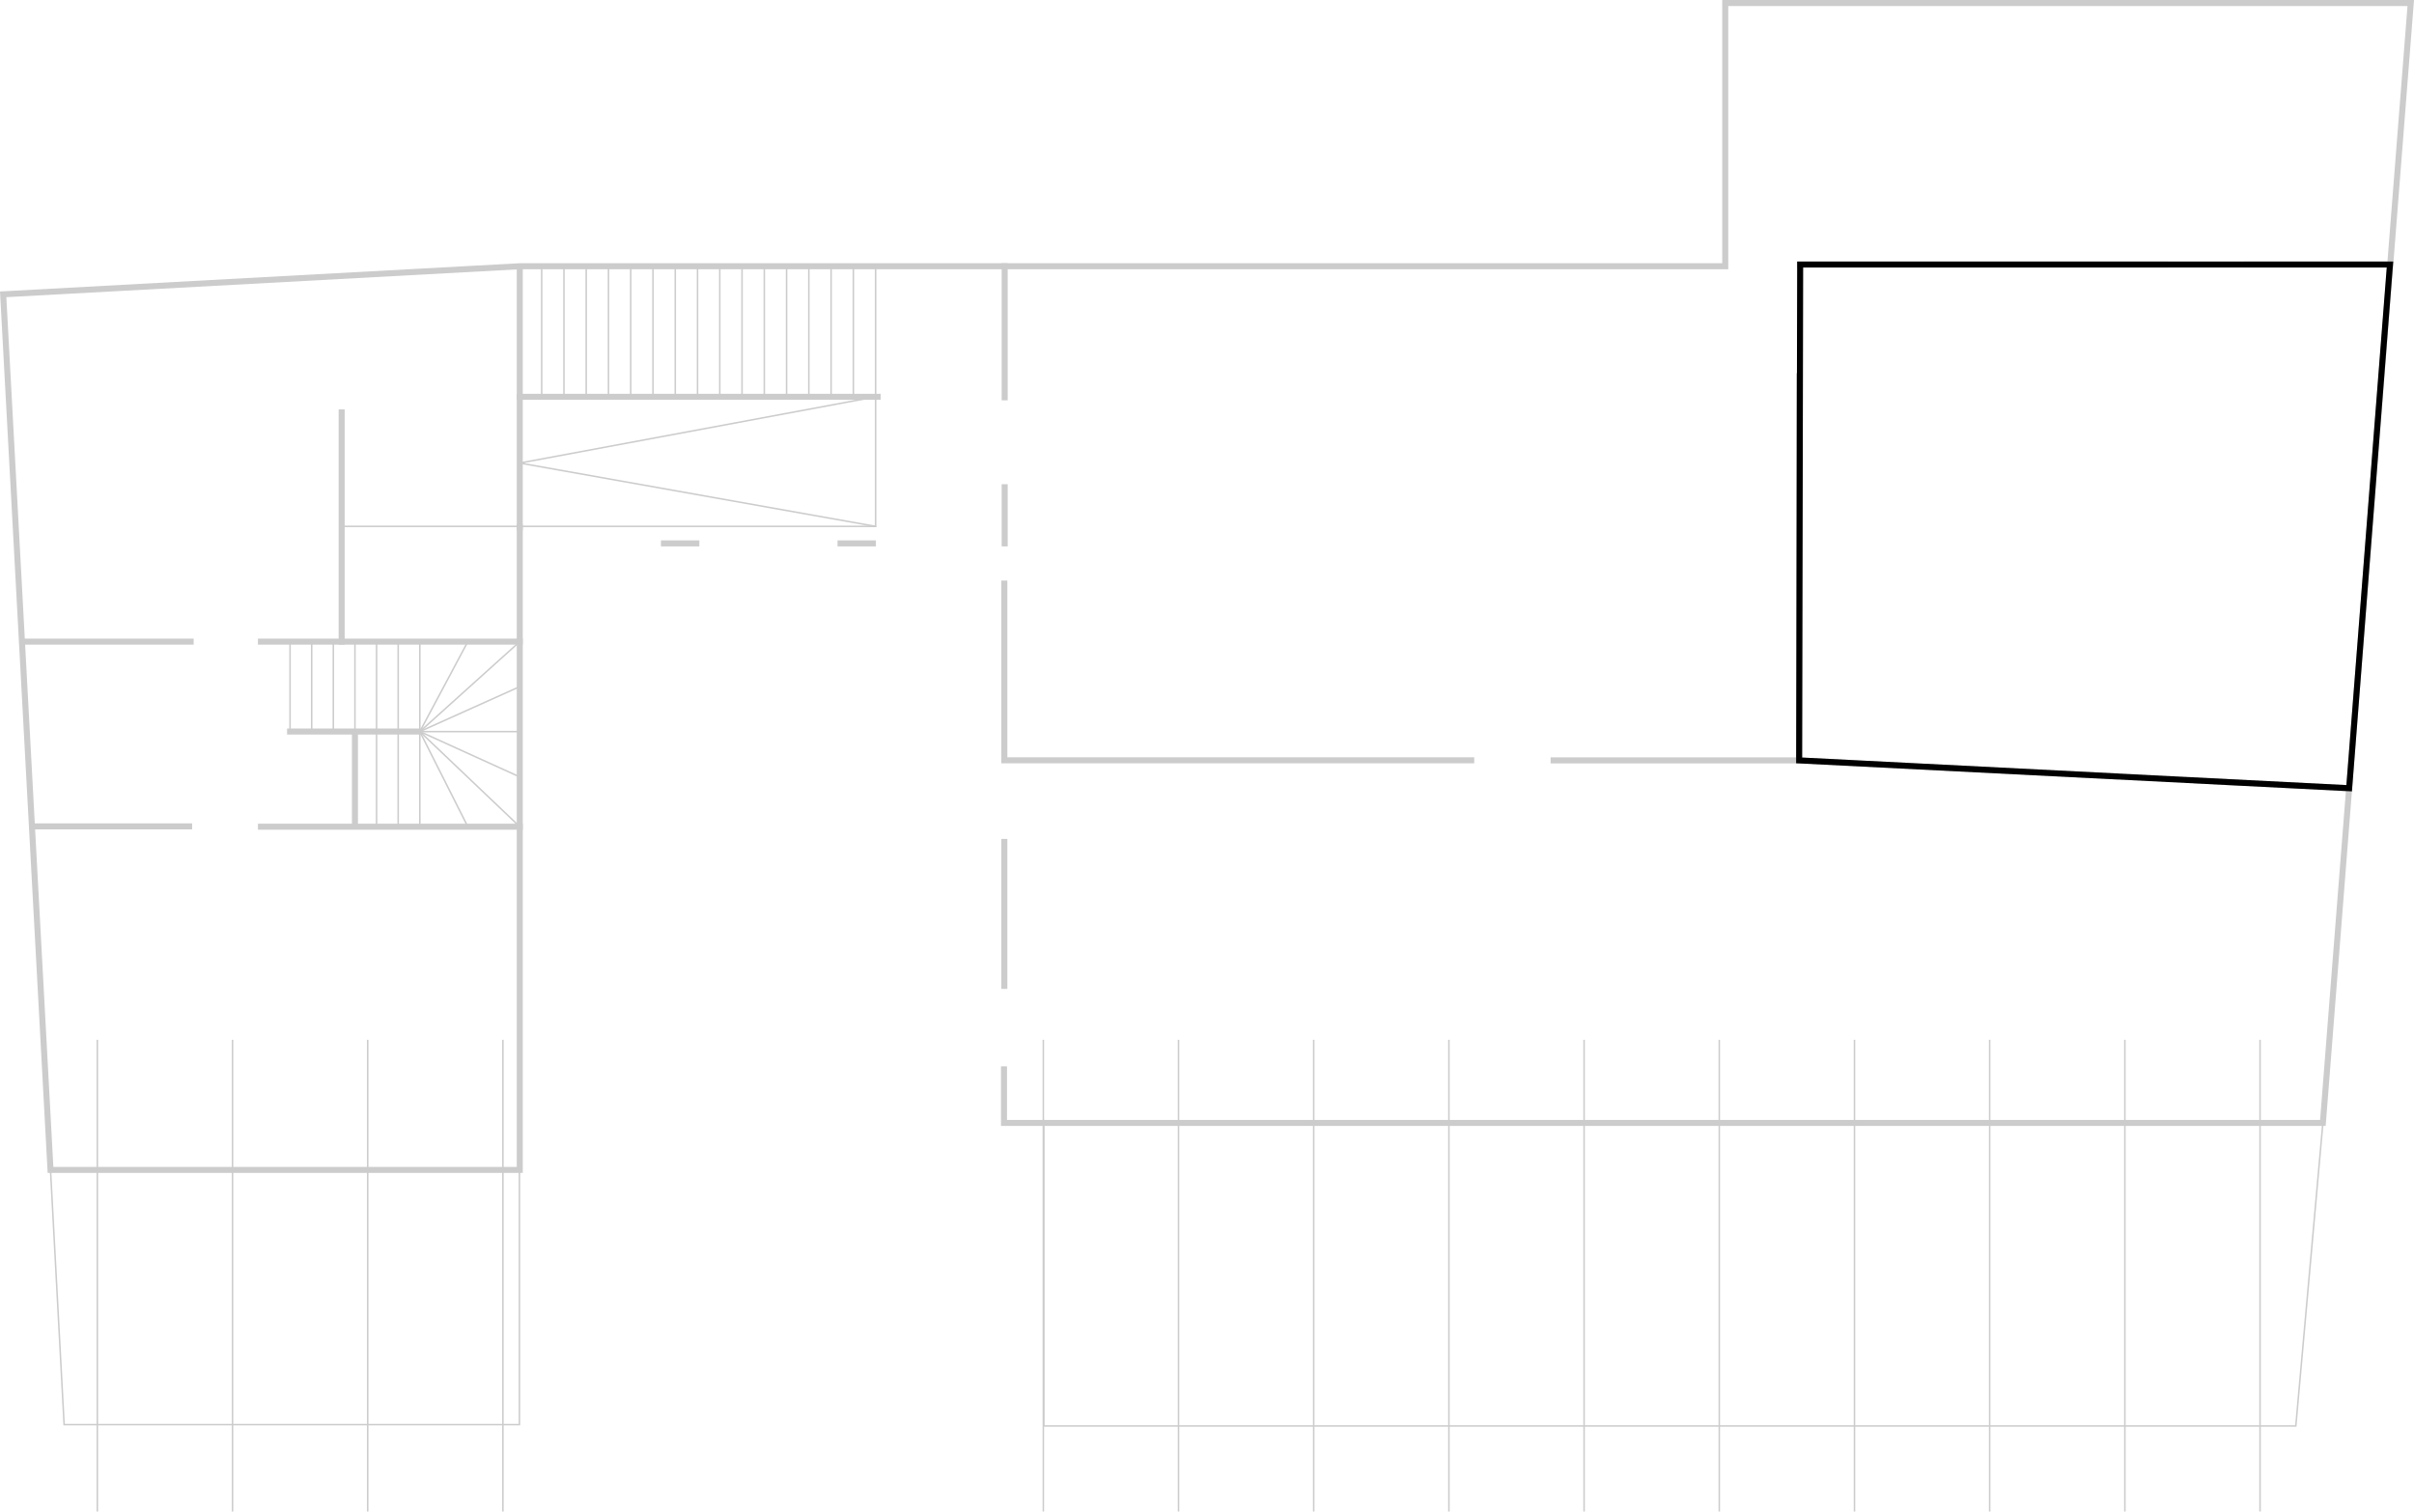
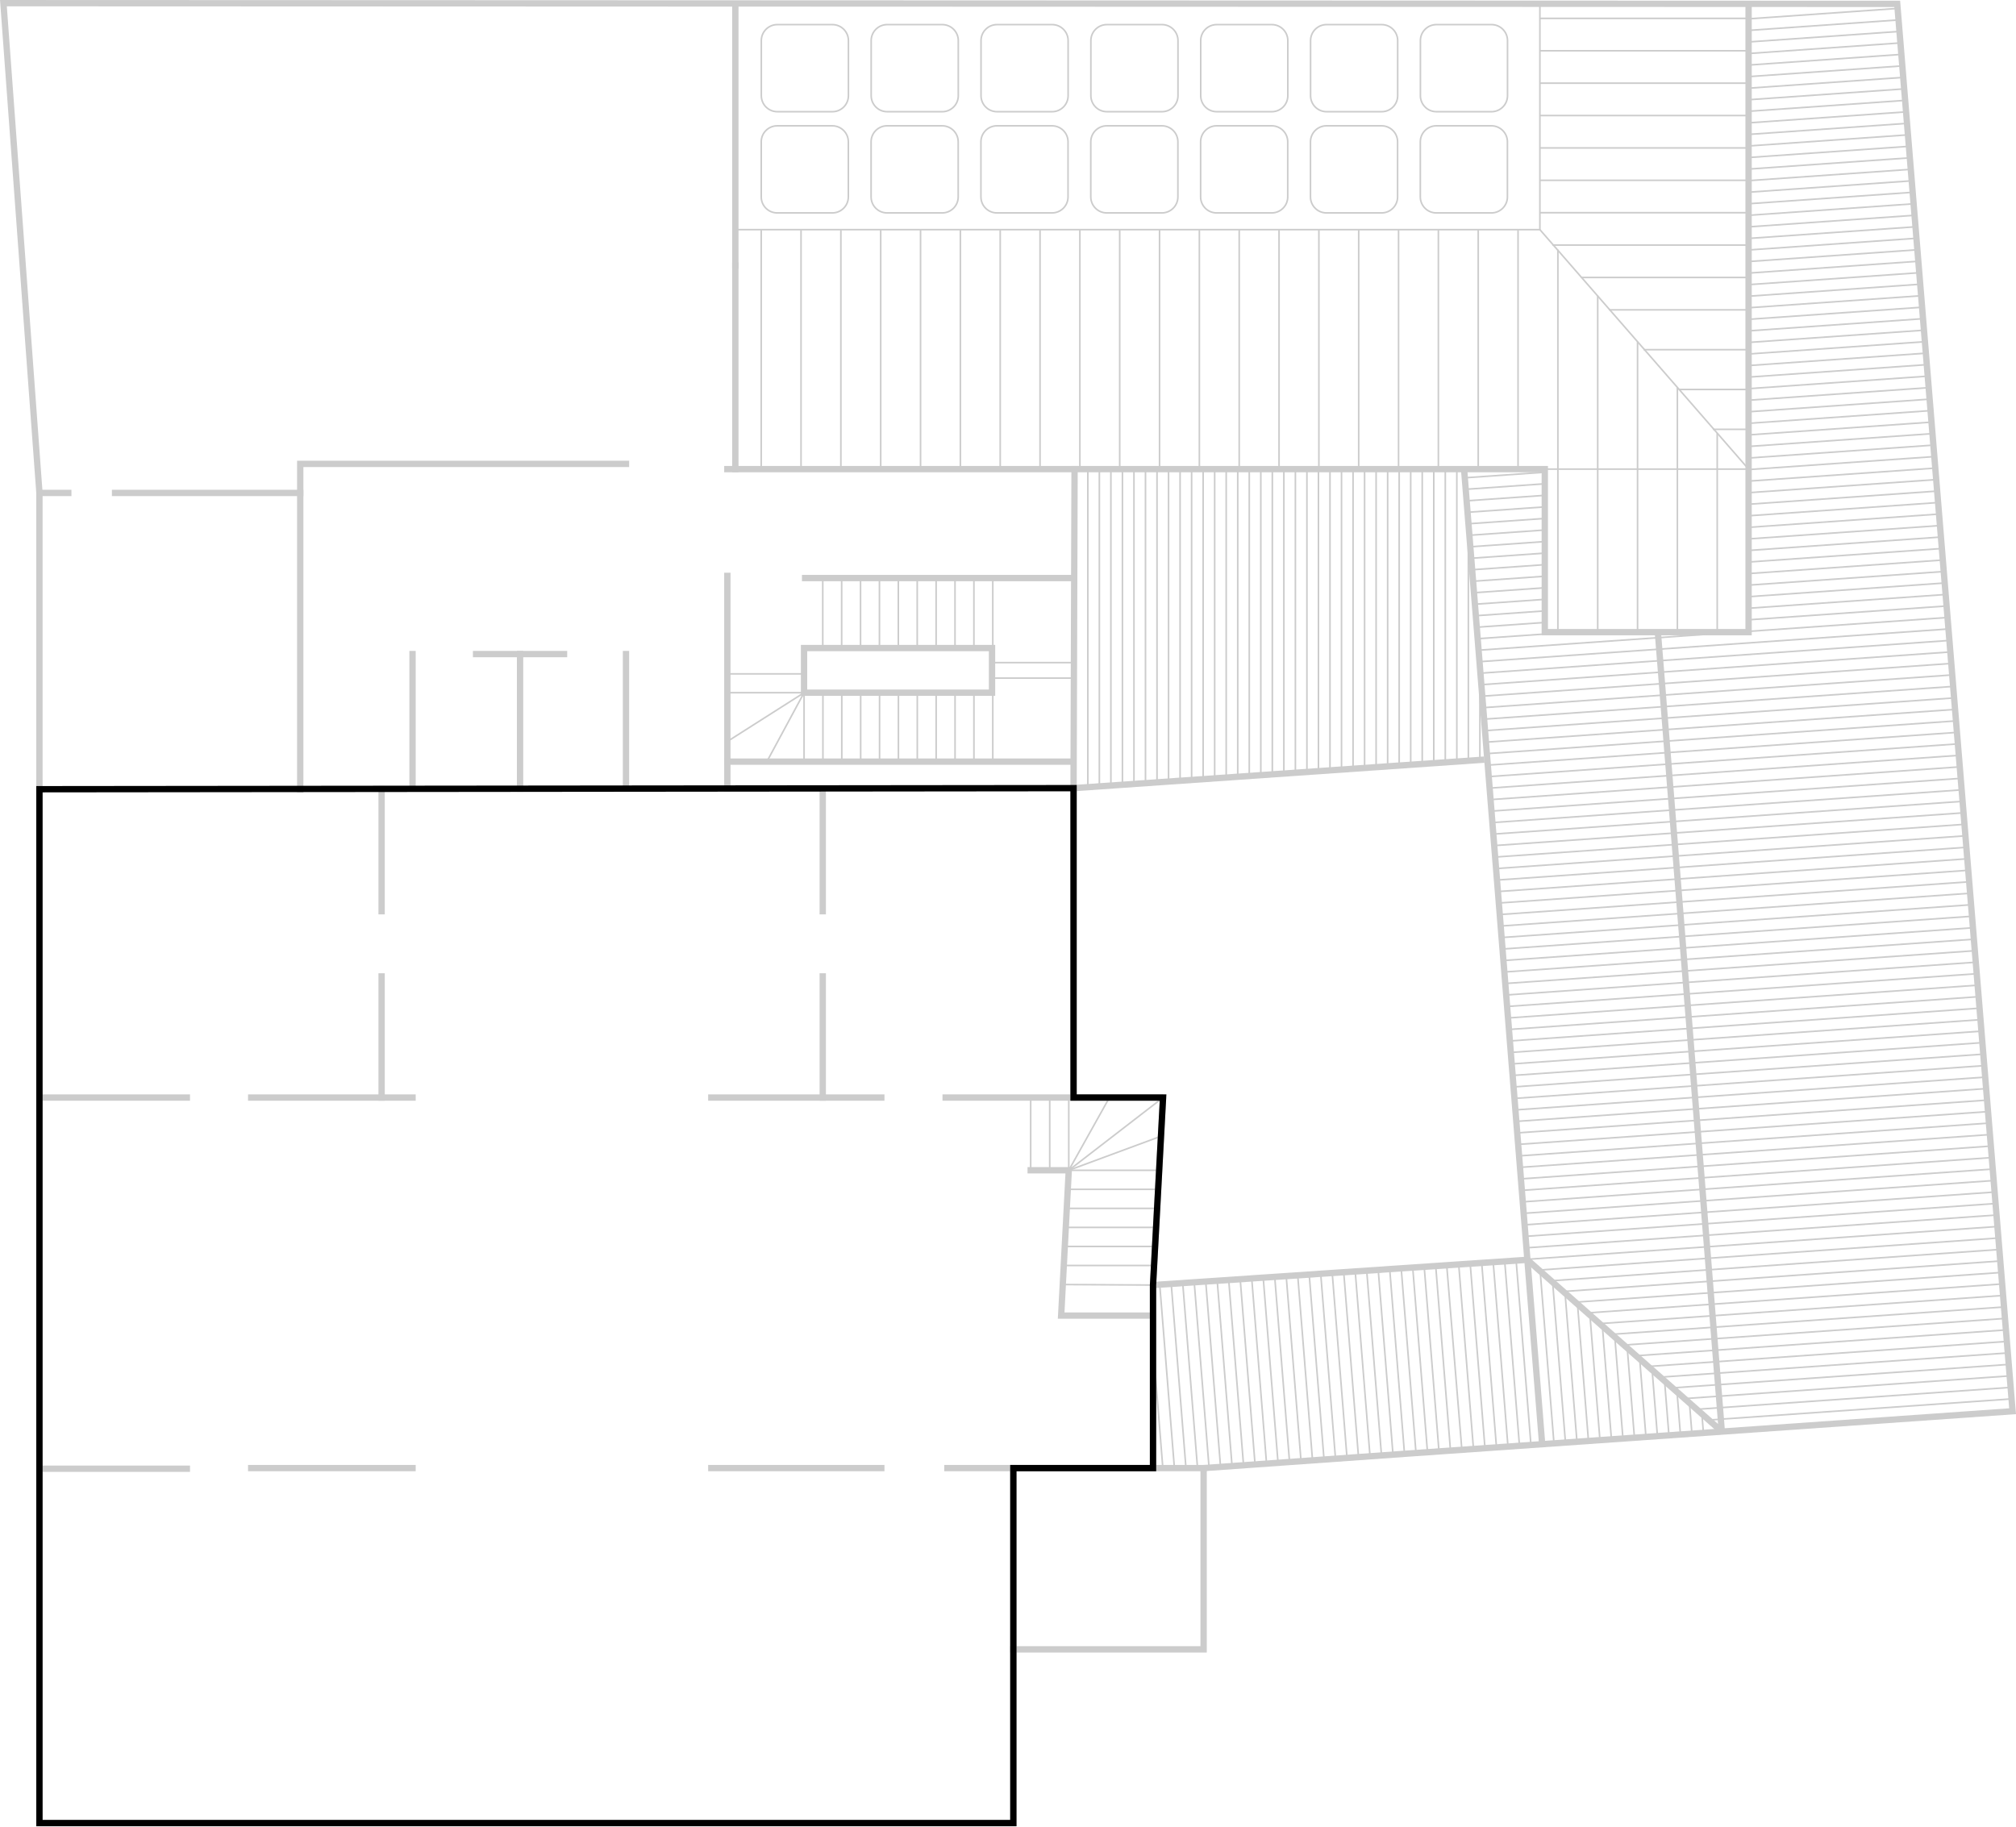
- <svg xmlns="http://www.w3.org/2000/svg" id="Casa_giorgione" viewBox="0 0 1134.22 710.25">
+ <svg xmlns="http://www.w3.org/2000/svg" id="Piano_terzo_B" viewBox="0 0 902.13 817.35">
  <defs>
-     <style>.cls-1,.cls-2,.cls-3{stroke:#ccc;}.cls-1,.cls-2,.cls-3,.cls-4{fill:none;}.cls-1,.cls-3{stroke-linecap:square;}.cls-1,.cls-3,.cls-4{stroke-miterlimit:10;}.cls-1,.cls-4{stroke-width:2.83px;}.cls-2{stroke-linejoin:bevel;}.cls-2,.cls-3{stroke-width:.71px;}.cls-2,.cls-4{stroke-linecap:round;}.cls-4{stroke:#000;}</style>
+     <style>.cls-1,.cls-2,.cls-3,.cls-4,.cls-5,.cls-6,.cls-7{fill:none;}.cls-2{stroke-linejoin:bevel;}.cls-2,.cls-3,.cls-4,.cls-5,.cls-6{stroke:#ccc;}.cls-2,.cls-4,.cls-5,.cls-7{stroke-width:2.83px;}.cls-2,.cls-4,.cls-6{stroke-linecap:square;}.cls-3,.cls-4,.cls-5,.cls-6,.cls-7{stroke-miterlimit:10;}.cls-3,.cls-6{stroke-width:.71px;}.cls-3,.cls-7{stroke-linecap:round;}.cls-7{stroke:#000;}.cls-8{clip-path:url(#clippath);}</style>
+     <clipPath id="clippath">
+       <polygon class="cls-1" points="654.91 209.8 691.27 209.8 691.27 282.92 782.53 282.92 782.53 1.42 848.98 1.42 900.6 631.1 770.49 640.68 683.37 563.4 654.91 209.8" />
+     </clipPath>
  </defs>
-   <polyline class="cls-1" points="244.21 301.5 244.21 549.74 23.73 549.74 1.49 138.3 244.21 125.1 810.61 125.1 810.61 1.42 1132.69 1.42 1091.41 527.66 471.73 527.66 471.73 502.46" />
-   <line class="cls-1" x1="10.45" y1="301.5" x2="89.57" y2="301.5" />
-   <line class="cls-1" x1="15.25" y1="388.3" x2="88.85" y2="388.3" />
-   <line class="cls-1" x1="122.61" y1="388.46" x2="244.21" y2="388.46" />
-   <polyline class="cls-1" points="122.61 301.5 244.21 301.5 244.21 247.82" />
-   <line class="cls-1" x1="160.53" y1="193.79" x2="160.53" y2="301.5" />
-   <line class="cls-1" x1="471.89" y1="463.26" x2="471.89" y2="395.62" />
-   <polyline class="cls-1" points="471.89 274.22 471.89 357.26 691.25 357.26" />
-   <line class="cls-1" x1="472.05" y1="255.34" x2="472.05" y2="228.94" />
-   <line class="cls-1" x1="394.93" y1="255.34" x2="410.13" y2="255.34" />
-   <line class="cls-1" x1="311.97" y1="255.34" x2="327.17" y2="255.34" />
-   <line class="cls-1" x1="244.21" y1="125.58" x2="244.21" y2="247.82" />
-   <line class="cls-1" x1="244.21" y1="186.46" x2="412.37" y2="186.46" />
-   <line class="cls-1" x1="472.05" y1="186.7" x2="472.05" y2="125.1" />
-   <line class="cls-3" x1="254.51" y1="125.46" x2="254.51" y2="185.86" />
-   <line class="cls-3" x1="264.97" y1="125.46" x2="264.97" y2="185.86" />
-   <line class="cls-3" x1="275.43" y1="125.46" x2="275.43" y2="185.86" />
-   <line class="cls-3" x1="285.89" y1="125.46" x2="285.89" y2="185.86" />
-   <line class="cls-3" x1="296.35" y1="125.46" x2="296.35" y2="185.86" />
-   <line class="cls-3" x1="306.81" y1="125.46" x2="306.81" y2="185.86" />
-   <line class="cls-3" x1="317.27" y1="125.46" x2="317.27" y2="185.86" />
-   <line class="cls-3" x1="327.73" y1="125.46" x2="327.73" y2="185.86" />
-   <line class="cls-3" x1="338.19" y1="125.46" x2="338.19" y2="185.86" />
-   <line class="cls-3" x1="400.95" y1="125.46" x2="400.95" y2="185.86" />
-   <line class="cls-3" x1="380.03" y1="125.46" x2="380.03" y2="185.86" />
-   <line class="cls-3" x1="359.11" y1="125.46" x2="359.11" y2="185.86" />
-   <line class="cls-3" x1="390.49" y1="125.46" x2="390.49" y2="185.86" />
-   <line class="cls-3" x1="369.57" y1="125.46" x2="369.57" y2="185.86" />
-   <line class="cls-3" x1="348.65" y1="125.46" x2="348.65" y2="185.86" />
-   <polyline class="cls-3" points="411.41 125.14 411.41 247.34 160.69 247.34" />
-   <polyline class="cls-2" points="411.41 247.34 244.21 217.58 411.41 186.46" />
-   <line class="cls-1" x1="1032.41" y1="366.77" x2="1103.57" y2="370.38" />
-   <polyline class="cls-1" points="729.97 357.3 845.33 357.3 993.73 364.81" />
-   <line class="cls-1" x1="845.33" y1="357.3" x2="845.33" y2="176.78" />
-   <line class="cls-1" x1="845.81" y1="124.3" x2="1017.17" y2="124.3" />
-   <line class="cls-1" x1="1055.89" y1="124.3" x2="1122.93" y2="124.3" />
-   <line class="cls-1" x1="166.77" y1="388.3" x2="166.77" y2="344.98" />
-   <line class="cls-1" x1="197.26" y1="343.74" x2="136.29" y2="343.74" />
-   <line class="cls-3" x1="136.28" y1="302.65" x2="136.28" y2="343.5" />
-   <line class="cls-3" x1="146.44" y1="302.65" x2="146.44" y2="343.5" />
-   <line class="cls-3" x1="156.61" y1="302.65" x2="156.61" y2="343.5" />
-   <line class="cls-3" x1="166.77" y1="302.65" x2="166.77" y2="343.5" />
-   <line class="cls-3" x1="176.93" y1="302.65" x2="176.93" y2="343.5" />
-   <line class="cls-3" x1="187.09" y1="302.65" x2="187.09" y2="343.5" />
-   <line class="cls-3" x1="197.26" y1="302.65" x2="197.26" y2="343.5" />
-   <line class="cls-3" x1="176.93" y1="343.77" x2="176.93" y2="388.42" />
-   <line class="cls-3" x1="187.09" y1="343.77" x2="187.09" y2="388.42" />
-   <line class="cls-3" x1="197.26" y1="343.77" x2="197.26" y2="388.42" />
-   <line class="cls-3" x1="244.21" y1="301.5" x2="197.26" y2="343.77" />
-   <line class="cls-3" x1="197.26" y1="343.77" x2="244.21" y2="388.46" />
-   <line class="cls-3" x1="244.21" y1="343.77" x2="197.26" y2="343.77" />
-   <line class="cls-3" x1="219.81" y1="301.5" x2="197.26" y2="343.77" />
-   <line class="cls-3" x1="219.81" y1="388.46" x2="197.26" y2="343.77" />
-   <line class="cls-3" x1="197.26" y1="343.74" x2="244.05" y2="322.71" />
-   <line class="cls-3" x1="197.26" y1="343.74" x2="244.21" y2="365.07" />
-   <polyline class="cls-3" points="23.73 549.74 30.13 669.42 244.05 669.42 244.05 549.74" />
-   <polyline class="cls-3" points="490.45 526.54 490.45 670.06 1078.69 670.06 1091.41 527.66" />
-   <line class="cls-3" x1="45.73" y1="709.9" x2="45.73" y2="488.94" />
-   <line class="cls-3" x1="109.25" y1="709.9" x2="109.25" y2="488.94" />
-   <line class="cls-3" x1="172.77" y1="709.9" x2="172.77" y2="488.94" />
-   <line class="cls-3" x1="236.29" y1="709.9" x2="236.29" y2="488.94" />
-   <line class="cls-3" x1="490.21" y1="709.9" x2="490.21" y2="488.94" />
-   <line class="cls-3" x1="553.73" y1="709.9" x2="553.73" y2="488.94" />
-   <line class="cls-3" x1="617.25" y1="709.9" x2="617.25" y2="488.94" />
-   <line class="cls-3" x1="680.77" y1="709.9" x2="680.77" y2="488.94" />
-   <line class="cls-3" x1="744.29" y1="709.9" x2="744.29" y2="488.94" />
-   <line class="cls-3" x1="807.81" y1="709.9" x2="807.81" y2="488.94" />
-   <line class="cls-3" x1="871.33" y1="709.9" x2="871.33" y2="488.94" />
-   <line class="cls-3" x1="934.85" y1="709.9" x2="934.85" y2="488.94" />
-   <line class="cls-3" x1="998.37" y1="709.9" x2="998.37" y2="488.94" />
-   <line class="cls-3" x1="1061.89" y1="709.9" x2="1061.89" y2="488.94" />
-   <polygon class="cls-4" points="1103.75 370.38 845.33 357.3 845.81 124.3 1122.93 124.3 1103.75 370.38" />
+   <path class="cls-6" d="M325.48,310.02s34.96,0,34.32,0l-34.32,21.83" />
+   <polygon class="cls-4" points="629.2 650.62 900.6 631.61 848.98 1.74 1.53 1.42 17.65 220.62 17.65 815.93 453.46 815.93 453.46 738.18 538.6 738.18 538.6 657.06 629.2 650.62" />
+   <line class="cls-4" x1="280.12" y1="352.94" x2="280.12" y2="292.74" />
+   <line class="cls-4" x1="184.6" y1="292.74" x2="184.6" y2="352.38" />
+   <line class="cls-4" x1="232.72" y1="292.74" x2="232.72" y2="352.99" />
+   <line class="cls-4" x1="213.04" y1="292.74" x2="252.4" y2="292.74" />
+   <line class="cls-4" x1="480.4" y1="352.74" x2="480.85" y2="209.96" />
+   <line class="cls-4" x1="325.48" y1="257.74" x2="325.48" y2="352.74" />
+   <line class="cls-4" x1="360.28" y1="258.72" x2="480.28" y2="258.72" />
+   <line class="cls-4" x1="325.48" y1="340.88" x2="480.28" y2="340.88" />
+   <rect class="cls-4" x="359.8" y="290.04" width="84.12" height="19.98" />
+   <line class="cls-4" x1="112.41" y1="657.06" x2="184.6" y2="657.06" />
+   <line class="cls-4" x1="83.61" y1="491.22" x2="17.65" y2="491.22" />
+   <line class="cls-4" x1="83.61" y1="657.34" x2="17.65" y2="657.34" />
+   <line class="cls-4" x1="184.6" y1="491.22" x2="112.41" y2="491.22" />
+   <line class="cls-4" x1="318.31" y1="491.22" x2="394.37" y2="491.22" />
+   <line class="cls-4" x1="453.46" y1="738.18" x2="453.46" y2="657.06" />
+   <line class="cls-6" x1="368.17" y1="259.08" x2="368.17" y2="289.94" />
+   <line class="cls-6" x1="376.63" y1="259.08" x2="376.63" y2="289.94" />
+   <line class="cls-6" x1="385.08" y1="259.08" x2="385.08" y2="289.94" />
+   <line class="cls-6" x1="393.54" y1="259.08" x2="393.54" y2="289.94" />
+   <line class="cls-6" x1="401.99" y1="259.08" x2="401.99" y2="289.94" />
+   <line class="cls-6" x1="410.45" y1="259.08" x2="410.45" y2="289.94" />
+   <line class="cls-6" x1="418.9" y1="259.08" x2="418.9" y2="289.94" />
+   <line class="cls-6" x1="427.35" y1="259.08" x2="427.35" y2="289.94" />
+   <line class="cls-6" x1="435.81" y1="259.08" x2="435.81" y2="289.94" />
+   <line class="cls-6" x1="444.26" y1="259.08" x2="444.26" y2="289.94" />
+   <line class="cls-6" x1="368.25" y1="310.02" x2="368.25" y2="340.88" />
+   <polyline class="cls-6" points="359.8 340.88 359.8 310.02 343.16 340.88" />
+   <line class="cls-6" x1="376.69" y1="310.02" x2="376.69" y2="340.88" />
+   <line class="cls-6" x1="359.42" y1="301.6" x2="326.24" y2="301.6" />
+   <line class="cls-6" x1="385.14" y1="310.02" x2="385.14" y2="340.88" />
+   <line class="cls-6" x1="393.59" y1="310.02" x2="393.59" y2="340.88" />
+   <line class="cls-6" x1="402.03" y1="310.02" x2="402.03" y2="340.88" />
+   <line class="cls-6" x1="410.48" y1="310.02" x2="410.48" y2="340.88" />
+   <line class="cls-6" x1="418.92" y1="310.02" x2="418.92" y2="340.88" />
+   <line class="cls-6" x1="427.37" y1="310.02" x2="427.37" y2="340.88" />
+   <line class="cls-6" x1="435.82" y1="310.02" x2="435.82" y2="340.88" />
+   <line class="cls-6" x1="444.26" y1="310.02" x2="444.26" y2="340.88" />
+   <polyline class="cls-6" points="689.08 1.74 689.08 102.78 328.87 102.78" />
+   <line class="cls-6" x1="443.92" y1="296.56" x2="480.4" y2="296.56" />
+   <line class="cls-6" x1="443.92" y1="303.49" x2="480.4" y2="303.49" />
+   <line class="cls-6" x1="517.27" y1="549.34" x2="477.25" y2="549.34" />
+   <line class="cls-6" x1="518.17" y1="540.82" x2="477.97" y2="540.82" />
+   <line class="cls-6" x1="518.59" y1="532.3" x2="479.18" y2="532.3" />
+   <line class="cls-6" x1="518.89" y1="523.78" x2="479.18" y2="523.78" />
+   <line class="cls-6" x1="469.74" y1="491.51" x2="469.74" y2="523.78" />
+   <polyline class="cls-6" points="478.26 491.51 478.26 523.78 520.45 491.22" />
+   <line class="cls-6" x1="461.22" y1="491.21" x2="461.22" y2="523.78" />
+   <line class="cls-6" x1="517.27" y1="557.86" x2="476.86" y2="557.86" />
+   <line class="cls-6" x1="516.49" y1="566.38" x2="476.4" y2="566.38" />
+   <line class="cls-6" x1="475.95" y1="574.9" x2="515.96" y2="575.14" />
+   <line class="cls-4" x1="329.05" y1="118.86" x2="329.05" y2="3.44" />
+   <rect class="cls-6" x="340.68" y="11.01" width="38.98" height="38.98" rx="7.16" ry="7.16" transform="translate(390.67 -329.67) rotate(90)" />
+   <rect class="cls-6" x="389.84" y="11.01" width="38.98" height="38.98" rx="7.16" ry="7.16" transform="translate(439.83 -378.83) rotate(90)" />
+   <rect class="cls-6" x="438.99" y="11.01" width="38.98" height="38.98" rx="7.16" ry="7.16" transform="translate(488.98 -427.98) rotate(90)" />
+   <rect class="cls-6" x="488.15" y="11.01" width="38.98" height="38.98" rx="7.16" ry="7.16" transform="translate(538.14 -477.14) rotate(90)" />
+   <rect class="cls-6" x="537.3" y="11.01" width="38.98" height="38.98" rx="7.16" ry="7.16" transform="translate(587.29 -526.29) rotate(90)" />
+   <rect class="cls-6" x="586.46" y="11.01" width="38.98" height="38.98" rx="7.16" ry="7.16" transform="translate(636.45 -575.45) rotate(90)" />
+   <rect class="cls-6" x="635.61" y="11.01" width="38.98" height="38.98" rx="7.16" ry="7.16" transform="translate(685.6 -624.6) rotate(90)" />
+   <rect class="cls-6" x="340.64" y="56.31" width="38.98" height="38.98" rx="7.16" ry="7.16" transform="translate(435.93 -284.33) rotate(90)" />
+   <rect class="cls-6" x="389.8" y="56.31" width="38.98" height="38.98" rx="7.16" ry="7.16" transform="translate(485.09 -333.49) rotate(90)" />
+   <rect class="cls-6" x="438.95" y="56.31" width="38.98" height="38.98" rx="7.16" ry="7.16" transform="translate(534.24 -382.64) rotate(90)" />
+   <rect class="cls-6" x="488.11" y="56.31" width="38.98" height="38.98" rx="7.16" ry="7.16" transform="translate(583.4 -431.8) rotate(90)" />
+   <rect class="cls-6" x="537.26" y="56.31" width="38.98" height="38.98" rx="7.16" ry="7.16" transform="translate(632.55 -480.95) rotate(90)" />
+   <rect class="cls-6" x="586.42" y="56.31" width="38.98" height="38.98" rx="7.16" ry="7.16" transform="translate(681.71 -530.11) rotate(90)" />
+   <rect class="cls-6" x="635.57" y="56.31" width="38.98" height="38.98" rx="7.16" ry="7.16" transform="translate(730.86 -579.26) rotate(90)" />
+   <line class="cls-4" x1="17.65" y1="220.62" x2="30.55" y2="220.62" />
+   <line class="cls-4" x1="51.49" y1="220.62" x2="134.35" y2="220.62" />
+   <line class="cls-4" x1="538.6" y1="657.06" x2="423.95" y2="657.06" />
+   <polyline class="cls-2" points="423.17 491.22 480.4 491.22 520.45 491.22 515.96 575.14 683.45 563.84 770.49 640.68 741.91 283.48" />
+   <polyline class="cls-4" points="662.8 340.08 480.4 352.74 480.4 491.22" />
+   <line class="cls-4" x1="318.31" y1="657.06" x2="394.37" y2="657.06" />
+   <line class="cls-5" x1="515.96" y1="657.06" x2="515.96" y2="575.42" />
+   <line class="cls-4" x1="170.77" y1="437" x2="170.77" y2="491.22" />
+   <line class="cls-4" x1="170.77" y1="353.22" x2="170.77" y2="407.82" />
+   <line class="cls-4" x1="368.17" y1="437" x2="368.17" y2="491.22" />
+   <line class="cls-4" x1="368.17" y1="353.22" x2="368.17" y2="407.82" />
+   <polyline class="cls-4" points="461.22 523.76 478.26 523.76 474.85 588.8 515.11 588.8" />
+   <polyline class="cls-6" points="519.53 508.52 478.26 523.78 496.45 491.22" />
+   <polyline class="cls-4" points="329.05 118.86 329.05 209.96 691.27 209.96 691.27 282.92 782.47 282.92 782.47 2.72" />
+   <polyline class="cls-4" points="134.35 353.22 134.35 207.62 280.12 207.62" />
+   <line class="cls-4" x1="329.05" y1="209.96" x2="325.48" y2="209.96" />
+   <line class="cls-4" x1="655.23" y1="210.94" x2="690.07" y2="646.08" />
+   <line class="cls-6" x1="691.27" y1="209.96" x2="782.47" y2="209.96" />
+   <line class="cls-6" x1="689.08" y1="102.78" x2="782.47" y2="209.96" />
+   <line class="cls-6" x1="329.35" y1="107.24" x2="329.35" y2="198.26" />
+   <line class="cls-3" x1="340.63" y1="103.19" x2="340.63" y2="209.8" />
+   <line class="cls-3" x1="358.45" y1="103.19" x2="358.45" y2="209.8" />
+   <line class="cls-3" x1="376.28" y1="103.19" x2="376.28" y2="209.8" />
+   <line class="cls-3" x1="394.1" y1="103.19" x2="394.1" y2="209.8" />
+   <line class="cls-3" x1="411.93" y1="103.19" x2="411.93" y2="209.8" />
+   <line class="cls-3" x1="429.75" y1="103.19" x2="429.75" y2="209.8" />
+   <line class="cls-3" x1="447.58" y1="103.19" x2="447.58" y2="209.8" />
+   <line class="cls-3" x1="465.4" y1="103.19" x2="465.4" y2="209.8" />
+   <line class="cls-3" x1="483.23" y1="103.19" x2="483.23" y2="209.8" />
+   <line class="cls-3" x1="501.05" y1="103.19" x2="501.05" y2="209.8" />
+   <line class="cls-3" x1="518.88" y1="103.19" x2="518.88" y2="209.8" />
+   <line class="cls-3" x1="766.77" y1="192.15" x2="782.53" y2="192.15" />
+   <line class="cls-3" x1="751.42" y1="174.32" x2="782.53" y2="174.32" />
+   <line class="cls-3" x1="735.77" y1="156.5" x2="782.53" y2="156.5" />
+   <line class="cls-3" x1="720.27" y1="138.67" x2="782.53" y2="138.67" />
+   <line class="cls-3" x1="707.73" y1="124.18" x2="782.41" y2="124.18" />
+   <line class="cls-3" x1="694.99" y1="109.68" x2="782.41" y2="109.68" />
+   <line class="cls-3" x1="689.43" y1="95.19" x2="782.41" y2="95.19" />
+   <line class="cls-3" x1="689.43" y1="80.7" x2="782.41" y2="80.7" />
+   <line class="cls-3" x1="689.43" y1="66.2" x2="782.41" y2="66.2" />
+   <line class="cls-3" x1="689.43" y1="51.71" x2="782.41" y2="51.71" />
+   <line class="cls-3" x1="689.43" y1="37.22" x2="782.41" y2="37.22" />
+   <line class="cls-3" x1="689.43" y1="22.72" x2="782.41" y2="22.72" />
+   <line class="cls-3" x1="689.43" y1="8.23" x2="782.41" y2="8.23" />
+   <line class="cls-3" x1="536.7" y1="103.19" x2="536.7" y2="209.8" />
+   <line class="cls-3" x1="554.53" y1="103.19" x2="554.53" y2="209.8" />
+   <line class="cls-3" x1="572.35" y1="103.19" x2="572.35" y2="209.8" />
+   <line class="cls-3" x1="590.18" y1="103.19" x2="590.18" y2="209.8" />
+   <line class="cls-3" x1="608" y1="103.19" x2="608" y2="209.8" />
+   <line class="cls-3" x1="625.83" y1="103.19" x2="625.83" y2="209.8" />
+   <line class="cls-3" x1="643.65" y1="103.19" x2="643.65" y2="209.8" />
+   <line class="cls-3" x1="661.48" y1="103.19" x2="661.48" y2="209.8" />
+   <line class="cls-3" x1="679.3" y1="103.19" x2="679.3" y2="209.8" />
+   <line class="cls-3" x1="697.13" y1="282.95" x2="697.13" y2="112.02" />
+   <line class="cls-3" x1="714.95" y1="282.95" x2="714.95" y2="132.47" />
+   <line class="cls-3" x1="732.78" y1="282.95" x2="732.78" y2="153.17" />
+   <line class="cls-3" x1="750.6" y1="282.95" x2="750.6" y2="173.64" />
+   <line class="cls-3" x1="768.43" y1="282.95" x2="768.43" y2="194.12" />
+   <line class="cls-3" x1="486.79" y1="209.96" x2="486.79" y2="352.29" />
+   <line class="cls-3" x1="491.95" y1="209.96" x2="491.95" y2="351.64" />
+   <line class="cls-3" x1="497.11" y1="209.96" x2="497.11" y2="351.64" />
+   <line class="cls-3" x1="502.27" y1="209.96" x2="502.27" y2="351.22" />
+   <line class="cls-3" x1="507.43" y1="209.96" x2="507.43" y2="350.72" />
+   <line class="cls-3" x1="512.59" y1="209.96" x2="512.59" y2="350.72" />
+   <line class="cls-3" x1="517.75" y1="209.96" x2="517.75" y2="350.14" />
+   <line class="cls-3" x1="522.91" y1="209.96" x2="522.91" y2="350.16" />
+   <line class="cls-3" x1="528.07" y1="209.96" x2="528.07" y2="349.38" />
+   <line class="cls-3" x1="533.23" y1="209.96" x2="533.23" y2="349.16" />
+   <line class="cls-3" x1="538.39" y1="209.96" x2="538.39" y2="348.84" />
+   <line class="cls-3" x1="543.55" y1="209.96" x2="543.55" y2="347.96" />
+   <line class="cls-3" x1="548.71" y1="209.96" x2="548.71" y2="348.08" />
+   <line class="cls-3" x1="553.87" y1="209.96" x2="553.87" y2="347.6" />
+   <line class="cls-3" x1="559.03" y1="209.96" x2="559.03" y2="347.12" />
+   <line class="cls-3" x1="564.19" y1="209.96" x2="564.19" y2="347" />
+   <line class="cls-3" x1="569.35" y1="209.96" x2="569.35" y2="346.52" />
+   <line class="cls-3" x1="574.51" y1="209.96" x2="574.51" y2="346.04" />
+   <line class="cls-3" x1="579.67" y1="209.96" x2="579.67" y2="345.68" />
+   <line class="cls-3" x1="584.83" y1="209.96" x2="584.83" y2="345.51" />
+   <line class="cls-3" x1="589.99" y1="209.96" x2="589.99" y2="345.08" />
+   <line class="cls-3" x1="595.15" y1="209.96" x2="595.15" y2="344.77" />
+   <line class="cls-3" x1="600.31" y1="209.96" x2="600.31" y2="344.6" />
+   <line class="cls-3" x1="605.47" y1="209.96" x2="605.47" y2="344.21" />
+   <line class="cls-3" x1="610.63" y1="209.96" x2="610.63" y2="343.7" />
+   <line class="cls-3" x1="615.79" y1="209.96" x2="615.79" y2="343.28" />
+   <line class="cls-3" x1="620.95" y1="209.96" x2="620.95" y2="343" />
+   <line class="cls-3" x1="626.11" y1="209.96" x2="626.11" y2="342.55" />
+   <line class="cls-3" x1="631.27" y1="209.96" x2="631.27" y2="342.32" />
+   <line class="cls-3" x1="636.43" y1="209.96" x2="636.43" y2="341.91" />
+   <line class="cls-3" x1="641.59" y1="209.96" x2="641.59" y2="341.55" />
+   <line class="cls-3" x1="646.75" y1="209.96" x2="646.75" y2="341.23" />
+   <line class="cls-3" x1="651.91" y1="209.96" x2="651.91" y2="340.58" />
+   <line class="cls-3" x1="657.07" y1="235.87" x2="657.07" y2="340.58" />
+   <line class="cls-3" x1="662.23" y1="298.62" x2="662.23" y2="340.08" />
+   <line class="cls-3" x1="515.69" y1="598.69" x2="520.34" y2="656.91" />
+   <line class="cls-3" x1="518.96" y1="574.9" x2="525.48" y2="656.43" />
+   <line class="cls-3" x1="524.08" y1="574.24" x2="530.67" y2="656.66" />
+   <line class="cls-3" x1="529.25" y1="574.24" x2="535.86" y2="656.88" />
+   <line class="cls-3" x1="534.37" y1="573.5" x2="541.02" y2="656.66" />
+   <line class="cls-3" x1="539.54" y1="573.5" x2="546.17" y2="656.43" />
+   <line class="cls-3" x1="544.66" y1="572.85" x2="551.3" y2="655.83" />
+   <line class="cls-3" x1="549.83" y1="572.85" x2="556.43" y2="655.33" />
+   <line class="cls-3" x1="554.95" y1="572.16" x2="561.61" y2="655.33" />
+   <line class="cls-3" x1="560.13" y1="572.16" x2="566.76" y2="655.05" />
+   <line class="cls-3" x1="565.27" y1="571.81" x2="571.9" y2="654.69" />
+   <line class="cls-3" x1="570.39" y1="571.12" x2="577.05" y2="654.36" />
+   <line class="cls-3" x1="575.56" y1="571.12" x2="582.17" y2="653.7" />
+   <line class="cls-3" x1="580.68" y1="570.42" x2="587.32" y2="653.45" />
+   <line class="cls-3" x1="585.85" y1="570.42" x2="592.49" y2="653.33" />
+   <line class="cls-3" x1="591" y1="570.07" x2="597.65" y2="653.24" />
+   <line class="cls-3" x1="596.14" y1="569.6" x2="602.81" y2="653.05" />
+   <line class="cls-3" x1="601.27" y1="569.1" x2="607.91" y2="652.13" />
+   <line class="cls-3" x1="606.43" y1="568.88" x2="613.06" y2="651.76" />
+   <line class="cls-3" x1="611.58" y1="568.7" x2="618.2" y2="651.4" />
+   <line class="cls-3" x1="616.71" y1="568.04" x2="623.35" y2="651.03" />
+   <line class="cls-3" x1="621.88" y1="568.04" x2="628.49" y2="650.67" />
+   <line class="cls-3" x1="627.03" y1="567.8" x2="633.64" y2="650.31" />
+   <line class="cls-3" x1="632.19" y1="567.56" x2="638.78" y2="649.95" />
+   <line class="cls-3" x1="637.3" y1="566.78" x2="643.92" y2="649.59" />
+   <line class="cls-3" x1="642.45" y1="566.48" x2="649.07" y2="649.23" />
+   <line class="cls-3" x1="647.39" y1="566.36" x2="654.16" y2="648.87" />
+   <line class="cls-3" x1="652.73" y1="565.64" x2="659.35" y2="648.36" />
+   <line class="cls-3" x1="657.9" y1="565.64" x2="664.5" y2="648.14" />
+   <line class="cls-3" x1="663.04" y1="565.19" x2="669.64" y2="647.68" />
+   <line class="cls-3" x1="668.19" y1="564.92" x2="674.82" y2="647.79" />
+   <line class="cls-3" x1="673.36" y1="564.8" x2="679.94" y2="647.06" />
+   <line class="cls-3" x1="678.43" y1="563.96" x2="685.1" y2="647.06" />
+   <line class="cls-3" x1="689.16" y1="568.36" x2="695.38" y2="646.08" />
+   <line class="cls-3" x1="694.75" y1="573.5" x2="700.52" y2="645.62" />
+   <line class="cls-3" x1="700.34" y1="578.74" x2="705.66" y2="645.26" />
+   <line class="cls-3" x1="705.91" y1="583.66" x2="710.81" y2="644.9" />
+   <line class="cls-3" x1="711.49" y1="588.8" x2="715.95" y2="644.54" />
+   <line class="cls-3" x1="717" y1="593.02" x2="721.12" y2="644.54" />
+   <line class="cls-3" x1="722.53" y1="597.43" x2="726.24" y2="643.82" />
+   <line class="cls-3" x1="728.17" y1="603.32" x2="731.38" y2="643.45" />
+   <line class="cls-3" x1="733.69" y1="607.61" x2="736.53" y2="643.06" />
+   <line class="cls-3" x1="739.27" y1="612.74" x2="741.64" y2="642.28" />
+   <line class="cls-3" x1="744.87" y1="618.06" x2="746.82" y2="642.36" />
+   <line class="cls-3" x1="750.44" y1="622.97" x2="751.95" y2="641.84" />
+   <line class="cls-3" x1="756" y1="627.8" x2="757.04" y2="640.81" />
+   <line class="cls-3" x1="761.49" y1="631.74" x2="762.21" y2="640.81" />
+   <g class="cls-8">
+     <line class="cls-3" x1="680.77" y1="641.39" x2="901.55" y2="625.99" />
+     <line class="cls-3" x1="680.41" y1="636.25" x2="901.19" y2="620.84" />
+     <line class="cls-3" x1="680.05" y1="631.1" x2="900.83" y2="615.69" />
+     <line class="cls-3" x1="679.69" y1="625.95" x2="900.47" y2="610.55" />
+     <line class="cls-3" x1="679.33" y1="620.8" x2="900.11" y2="605.4" />
+     <line class="cls-3" x1="678.97" y1="615.66" x2="899.75" y2="600.25" />
+     <line class="cls-3" x1="678.61" y1="610.51" x2="899.39" y2="595.1" />
+     <line class="cls-3" x1="678.25" y1="605.36" x2="899.03" y2="589.96" />
+     <line class="cls-3" x1="677.89" y1="600.21" x2="898.67" y2="584.81" />
+     <line class="cls-3" x1="677.53" y1="595.07" x2="898.32" y2="579.66" />
+     <line class="cls-3" x1="677.18" y1="589.92" x2="897.96" y2="574.51" />
+     <line class="cls-3" x1="676.82" y1="584.77" x2="897.6" y2="569.37" />
+     <line class="cls-3" x1="676.46" y1="579.63" x2="897.24" y2="564.22" />
+     <line class="cls-3" x1="676.1" y1="574.48" x2="896.88" y2="559.07" />
+     <line class="cls-3" x1="675.74" y1="569.33" x2="896.52" y2="553.93" />
+     <line class="cls-3" x1="675.38" y1="564.18" x2="896.16" y2="548.78" />
+     <line class="cls-3" x1="675.02" y1="559.04" x2="895.8" y2="543.63" />
+     <line class="cls-3" x1="674.66" y1="553.89" x2="895.44" y2="538.48" />
+     <line class="cls-3" x1="674.3" y1="548.74" x2="895.08" y2="533.34" />
+     <line class="cls-3" x1="673.94" y1="543.59" x2="894.72" y2="528.19" />
+     <line class="cls-3" x1="673.58" y1="538.45" x2="894.36" y2="523.04" />
+     <line class="cls-3" x1="673.22" y1="533.3" x2="894.01" y2="517.89" />
+     <line class="cls-3" x1="672.87" y1="528.15" x2="893.65" y2="512.75" />
+     <line class="cls-3" x1="672.51" y1="523" x2="893.29" y2="507.6" />
+     <line class="cls-3" x1="672.15" y1="517.86" x2="892.93" y2="502.45" />
+     <line class="cls-3" x1="671.79" y1="512.71" x2="892.57" y2="497.3" />
+     <line class="cls-3" x1="671.43" y1="507.56" x2="892.21" y2="492.16" />
+     <line class="cls-3" x1="671.07" y1="502.41" x2="891.85" y2="487.01" />
+     <line class="cls-3" x1="670.71" y1="497.27" x2="891.49" y2="481.86" />
+     <line class="cls-3" x1="670.35" y1="492.12" x2="891.13" y2="476.71" />
+     <line class="cls-3" x1="669.99" y1="486.97" x2="890.77" y2="471.57" />
+     <line class="cls-3" x1="669.63" y1="481.83" x2="890.41" y2="466.42" />
+     <line class="cls-3" x1="669.27" y1="476.68" x2="890.05" y2="461.27" />
+     <line class="cls-3" x1="668.91" y1="471.53" x2="889.7" y2="456.12" />
+     <line class="cls-3" x1="668.55" y1="466.38" x2="889.34" y2="450.98" />
+     <line class="cls-3" x1="668.2" y1="461.24" x2="888.98" y2="445.83" />
+     <line class="cls-3" x1="667.84" y1="456.09" x2="888.62" y2="440.68" />
+     <line class="cls-3" x1="667.48" y1="450.94" x2="888.26" y2="435.54" />
+     <line class="cls-3" x1="667.12" y1="445.79" x2="887.9" y2="430.39" />
+     <line class="cls-3" x1="666.76" y1="440.65" x2="887.54" y2="425.24" />
+     <line class="cls-3" x1="666.4" y1="435.5" x2="887.18" y2="420.09" />
+     <line class="cls-3" x1="666.04" y1="430.35" x2="886.82" y2="414.95" />
+     <line class="cls-3" x1="665.68" y1="425.2" x2="886.46" y2="409.8" />
+     <line class="cls-3" x1="665.32" y1="420.06" x2="886.1" y2="404.65" />
+     <line class="cls-3" x1="664.96" y1="414.91" x2="885.74" y2="399.5" />
+     <line class="cls-3" x1="664.6" y1="409.76" x2="885.39" y2="394.36" />
+     <line class="cls-3" x1="664.24" y1="404.61" x2="885.03" y2="389.21" />
+     <line class="cls-3" x1="663.89" y1="399.47" x2="884.67" y2="384.06" />
+     <line class="cls-3" x1="663.53" y1="394.32" x2="884.31" y2="378.91" />
+     <line class="cls-3" x1="663.17" y1="389.17" x2="883.95" y2="373.77" />
+     <line class="cls-3" x1="662.81" y1="384.02" x2="883.59" y2="368.62" />
+     <line class="cls-3" x1="662.45" y1="378.88" x2="883.23" y2="363.47" />
+     <line class="cls-3" x1="662.09" y1="373.73" x2="882.87" y2="358.32" />
+     <line class="cls-3" x1="661.73" y1="368.58" x2="882.51" y2="353.18" />
+     <line class="cls-3" x1="661.37" y1="363.44" x2="882.15" y2="348.03" />
+     <line class="cls-3" x1="661.01" y1="358.29" x2="881.79" y2="342.88" />
+     <line class="cls-3" x1="660.65" y1="353.14" x2="881.43" y2="337.73" />
+     <line class="cls-3" x1="660.29" y1="347.99" x2="881.08" y2="332.59" />
+     <line class="cls-3" x1="659.93" y1="342.85" x2="880.72" y2="327.44" />
+     <line class="cls-3" x1="659.58" y1="337.7" x2="880.36" y2="322.29" />
+     <line class="cls-3" x1="659.22" y1="332.55" x2="880" y2="317.15" />
+     <line class="cls-3" x1="658.86" y1="327.4" x2="879.64" y2="312" />
+     <line class="cls-3" x1="658.5" y1="322.26" x2="879.28" y2="306.85" />
+     <line class="cls-3" x1="658.14" y1="317.11" x2="878.92" y2="301.7" />
+     <line class="cls-3" x1="657.78" y1="311.96" x2="878.56" y2="296.56" />
+     <line class="cls-3" x1="657.42" y1="306.81" x2="878.2" y2="291.41" />
+     <line class="cls-3" x1="657.06" y1="301.67" x2="877.84" y2="286.26" />
+     <line class="cls-3" x1="656.7" y1="296.52" x2="877.48" y2="281.11" />
+     <line class="cls-3" x1="656.34" y1="291.37" x2="877.12" y2="275.97" />
+     <line class="cls-3" x1="655.98" y1="286.22" x2="876.77" y2="270.82" />
+     <line class="cls-3" x1="655.62" y1="281.08" x2="876.41" y2="265.67" />
+     <line class="cls-3" x1="655.27" y1="275.93" x2="876.05" y2="260.52" />
+     <line class="cls-3" x1="654.91" y1="270.78" x2="875.69" y2="255.38" />
+     <line class="cls-3" x1="654.55" y1="265.63" x2="875.33" y2="250.23" />
+     <line class="cls-3" x1="654.19" y1="260.49" x2="874.97" y2="245.08" />
+     <line class="cls-3" x1="653.83" y1="255.34" x2="874.61" y2="239.93" />
+     <line class="cls-3" x1="653.47" y1="250.19" x2="874.25" y2="234.79" />
+     <line class="cls-3" x1="653.11" y1="245.05" x2="873.89" y2="229.64" />
+     <line class="cls-3" x1="652.75" y1="239.9" x2="873.53" y2="224.49" />
+     <line class="cls-3" x1="652.39" y1="234.75" x2="873.17" y2="219.35" />
+     <line class="cls-3" x1="652.03" y1="229.6" x2="872.81" y2="214.2" />
+     <line class="cls-3" x1="651.67" y1="224.46" x2="872.46" y2="209.05" />
+     <line class="cls-3" x1="651.31" y1="219.31" x2="872.1" y2="203.9" />
+     <line class="cls-3" x1="650.96" y1="214.16" x2="871.74" y2="198.76" />
+     <line class="cls-3" x1="650.6" y1="209.01" x2="871.38" y2="193.61" />
+     <line class="cls-3" x1="650.24" y1="203.87" x2="871.02" y2="188.46" />
+     <line class="cls-3" x1="649.88" y1="198.72" x2="870.66" y2="183.31" />
+     <line class="cls-3" x1="649.52" y1="193.57" x2="870.3" y2="178.17" />
+     <line class="cls-3" x1="649.16" y1="188.42" x2="869.94" y2="173.02" />
+     <line class="cls-3" x1="648.8" y1="183.28" x2="869.58" y2="167.87" />
+     <line class="cls-3" x1="648.44" y1="178.13" x2="869.22" y2="162.72" />
+     <line class="cls-3" x1="648.08" y1="172.98" x2="868.86" y2="157.58" />
+     <line class="cls-3" x1="647.72" y1="167.83" x2="868.5" y2="152.43" />
+     <line class="cls-3" x1="647.36" y1="162.69" x2="868.15" y2="147.28" />
+     <line class="cls-3" x1="647" y1="157.54" x2="867.79" y2="142.13" />
+     <line class="cls-3" x1="646.65" y1="152.39" x2="867.43" y2="136.99" />
+     <line class="cls-3" x1="646.29" y1="147.25" x2="867.07" y2="131.84" />
+     <line class="cls-3" x1="645.93" y1="142.1" x2="866.71" y2="126.69" />
+     <line class="cls-3" x1="645.57" y1="136.95" x2="866.35" y2="121.54" />
+     <line class="cls-3" x1="645.21" y1="131.8" x2="865.99" y2="116.4" />
+     <line class="cls-3" x1="644.85" y1="126.66" x2="865.63" y2="111.25" />
+     <line class="cls-3" x1="644.49" y1="121.51" x2="865.27" y2="106.1" />
+     <line class="cls-3" x1="644.13" y1="116.36" x2="864.91" y2="100.96" />
+     <line class="cls-3" x1="643.77" y1="111.21" x2="864.55" y2="95.81" />
+     <line class="cls-3" x1="643.41" y1="106.07" x2="864.19" y2="90.66" />
+     <line class="cls-3" x1="643.05" y1="100.92" x2="863.84" y2="85.51" />
+     <line class="cls-3" x1="642.69" y1="95.77" x2="863.48" y2="80.37" />
+     <line class="cls-3" x1="642.34" y1="90.62" x2="863.12" y2="75.22" />
+     <line class="cls-3" x1="641.98" y1="85.48" x2="862.76" y2="70.07" />
+     <line class="cls-3" x1="641.62" y1="80.33" x2="862.4" y2="64.92" />
+     <line class="cls-3" x1="641.26" y1="75.18" x2="862.04" y2="59.78" />
+     <line class="cls-3" x1="640.9" y1="70.03" x2="861.68" y2="54.63" />
+     <line class="cls-3" x1="640.54" y1="64.89" x2="861.32" y2="49.48" />
+     <line class="cls-3" x1="640.18" y1="59.74" x2="860.96" y2="44.33" />
+     <line class="cls-3" x1="639.82" y1="54.59" x2="860.6" y2="39.19" />
+     <line class="cls-3" x1="639.46" y1="49.44" x2="860.24" y2="34.04" />
+     <line class="cls-3" x1="639.1" y1="44.3" x2="859.88" y2="28.89" />
+     <line class="cls-3" x1="638.74" y1="39.15" x2="859.52" y2="23.74" />
+     <line class="cls-3" x1="638.38" y1="34" x2="859.17" y2="18.6" />
+     <line class="cls-3" x1="638.03" y1="28.86" x2="858.81" y2="13.45" />
+     <line class="cls-3" x1="637.67" y1="23.71" x2="858.45" y2="8.3" />
+     <line class="cls-3" x1="637.31" y1="18.56" x2="858.09" y2="3.15" />
+   </g>
+   <polygon class="cls-7" points="17.65 353.22 480.4 352.74 480.4 491.22 520.45 491.22 515.96 575.14 515.96 588.8 515.96 657.06 453.46 657.06 453.46 815.93 17.65 815.93 17.65 353.22" />
</svg>
